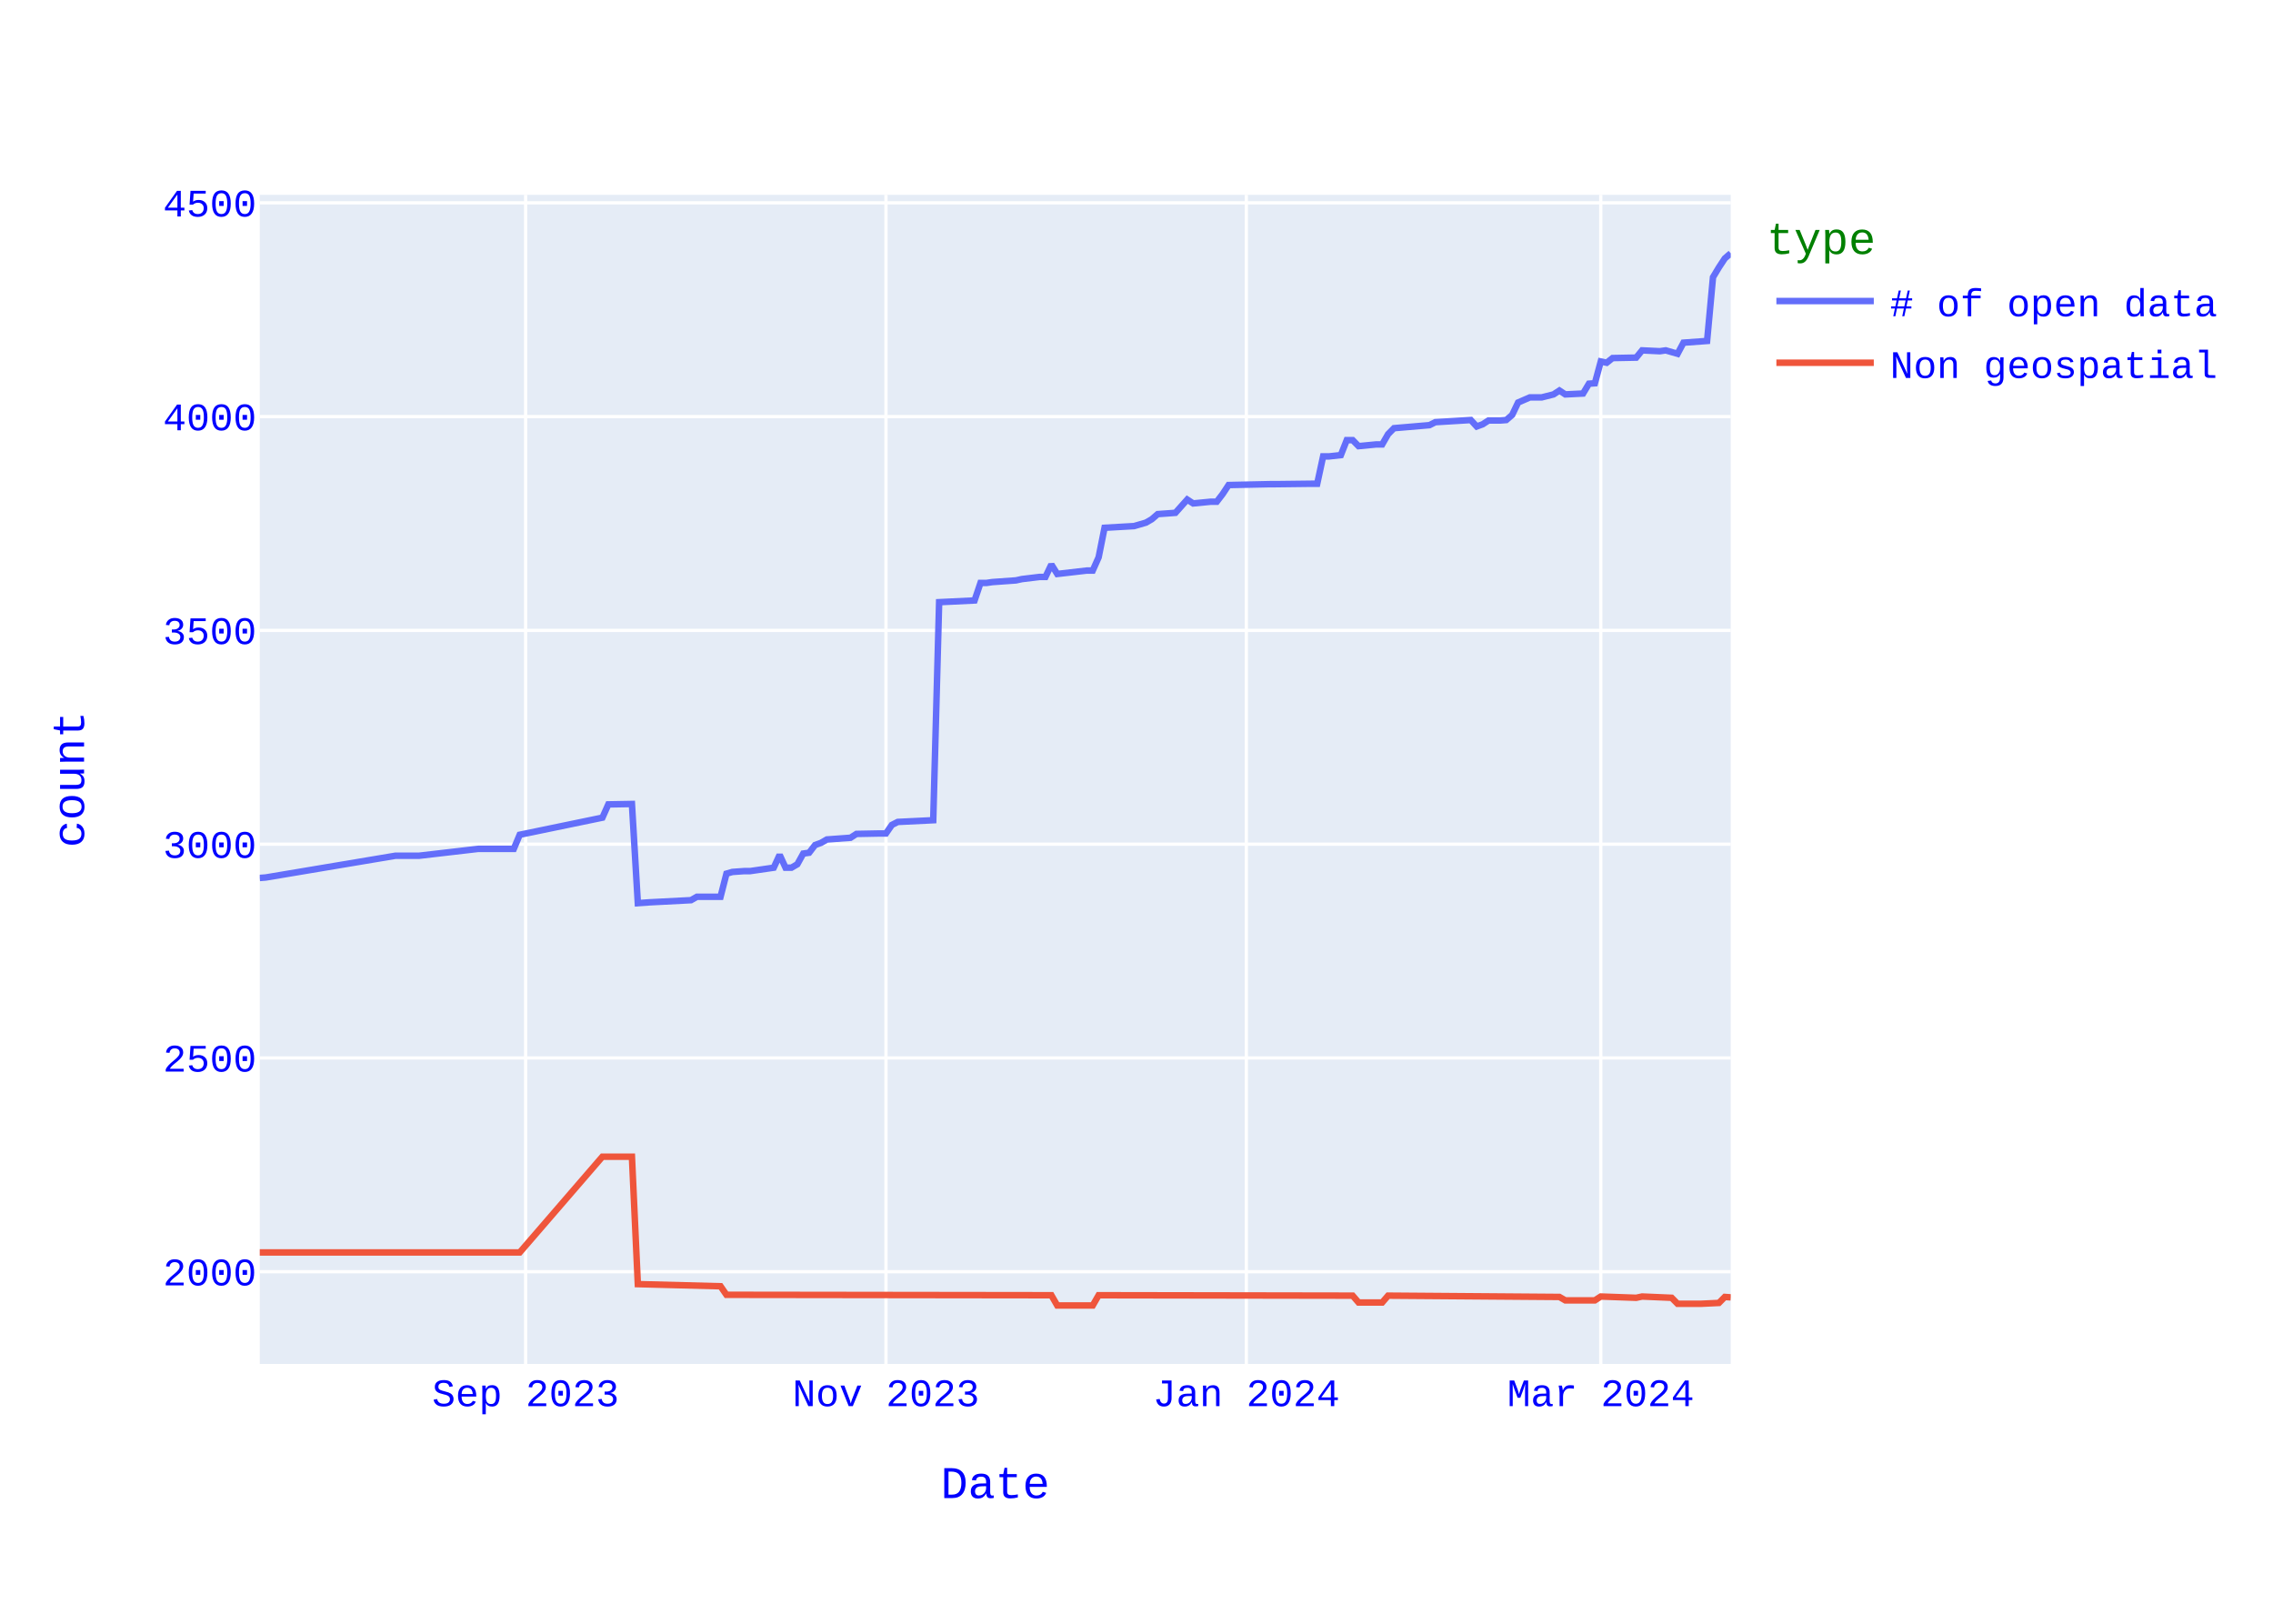
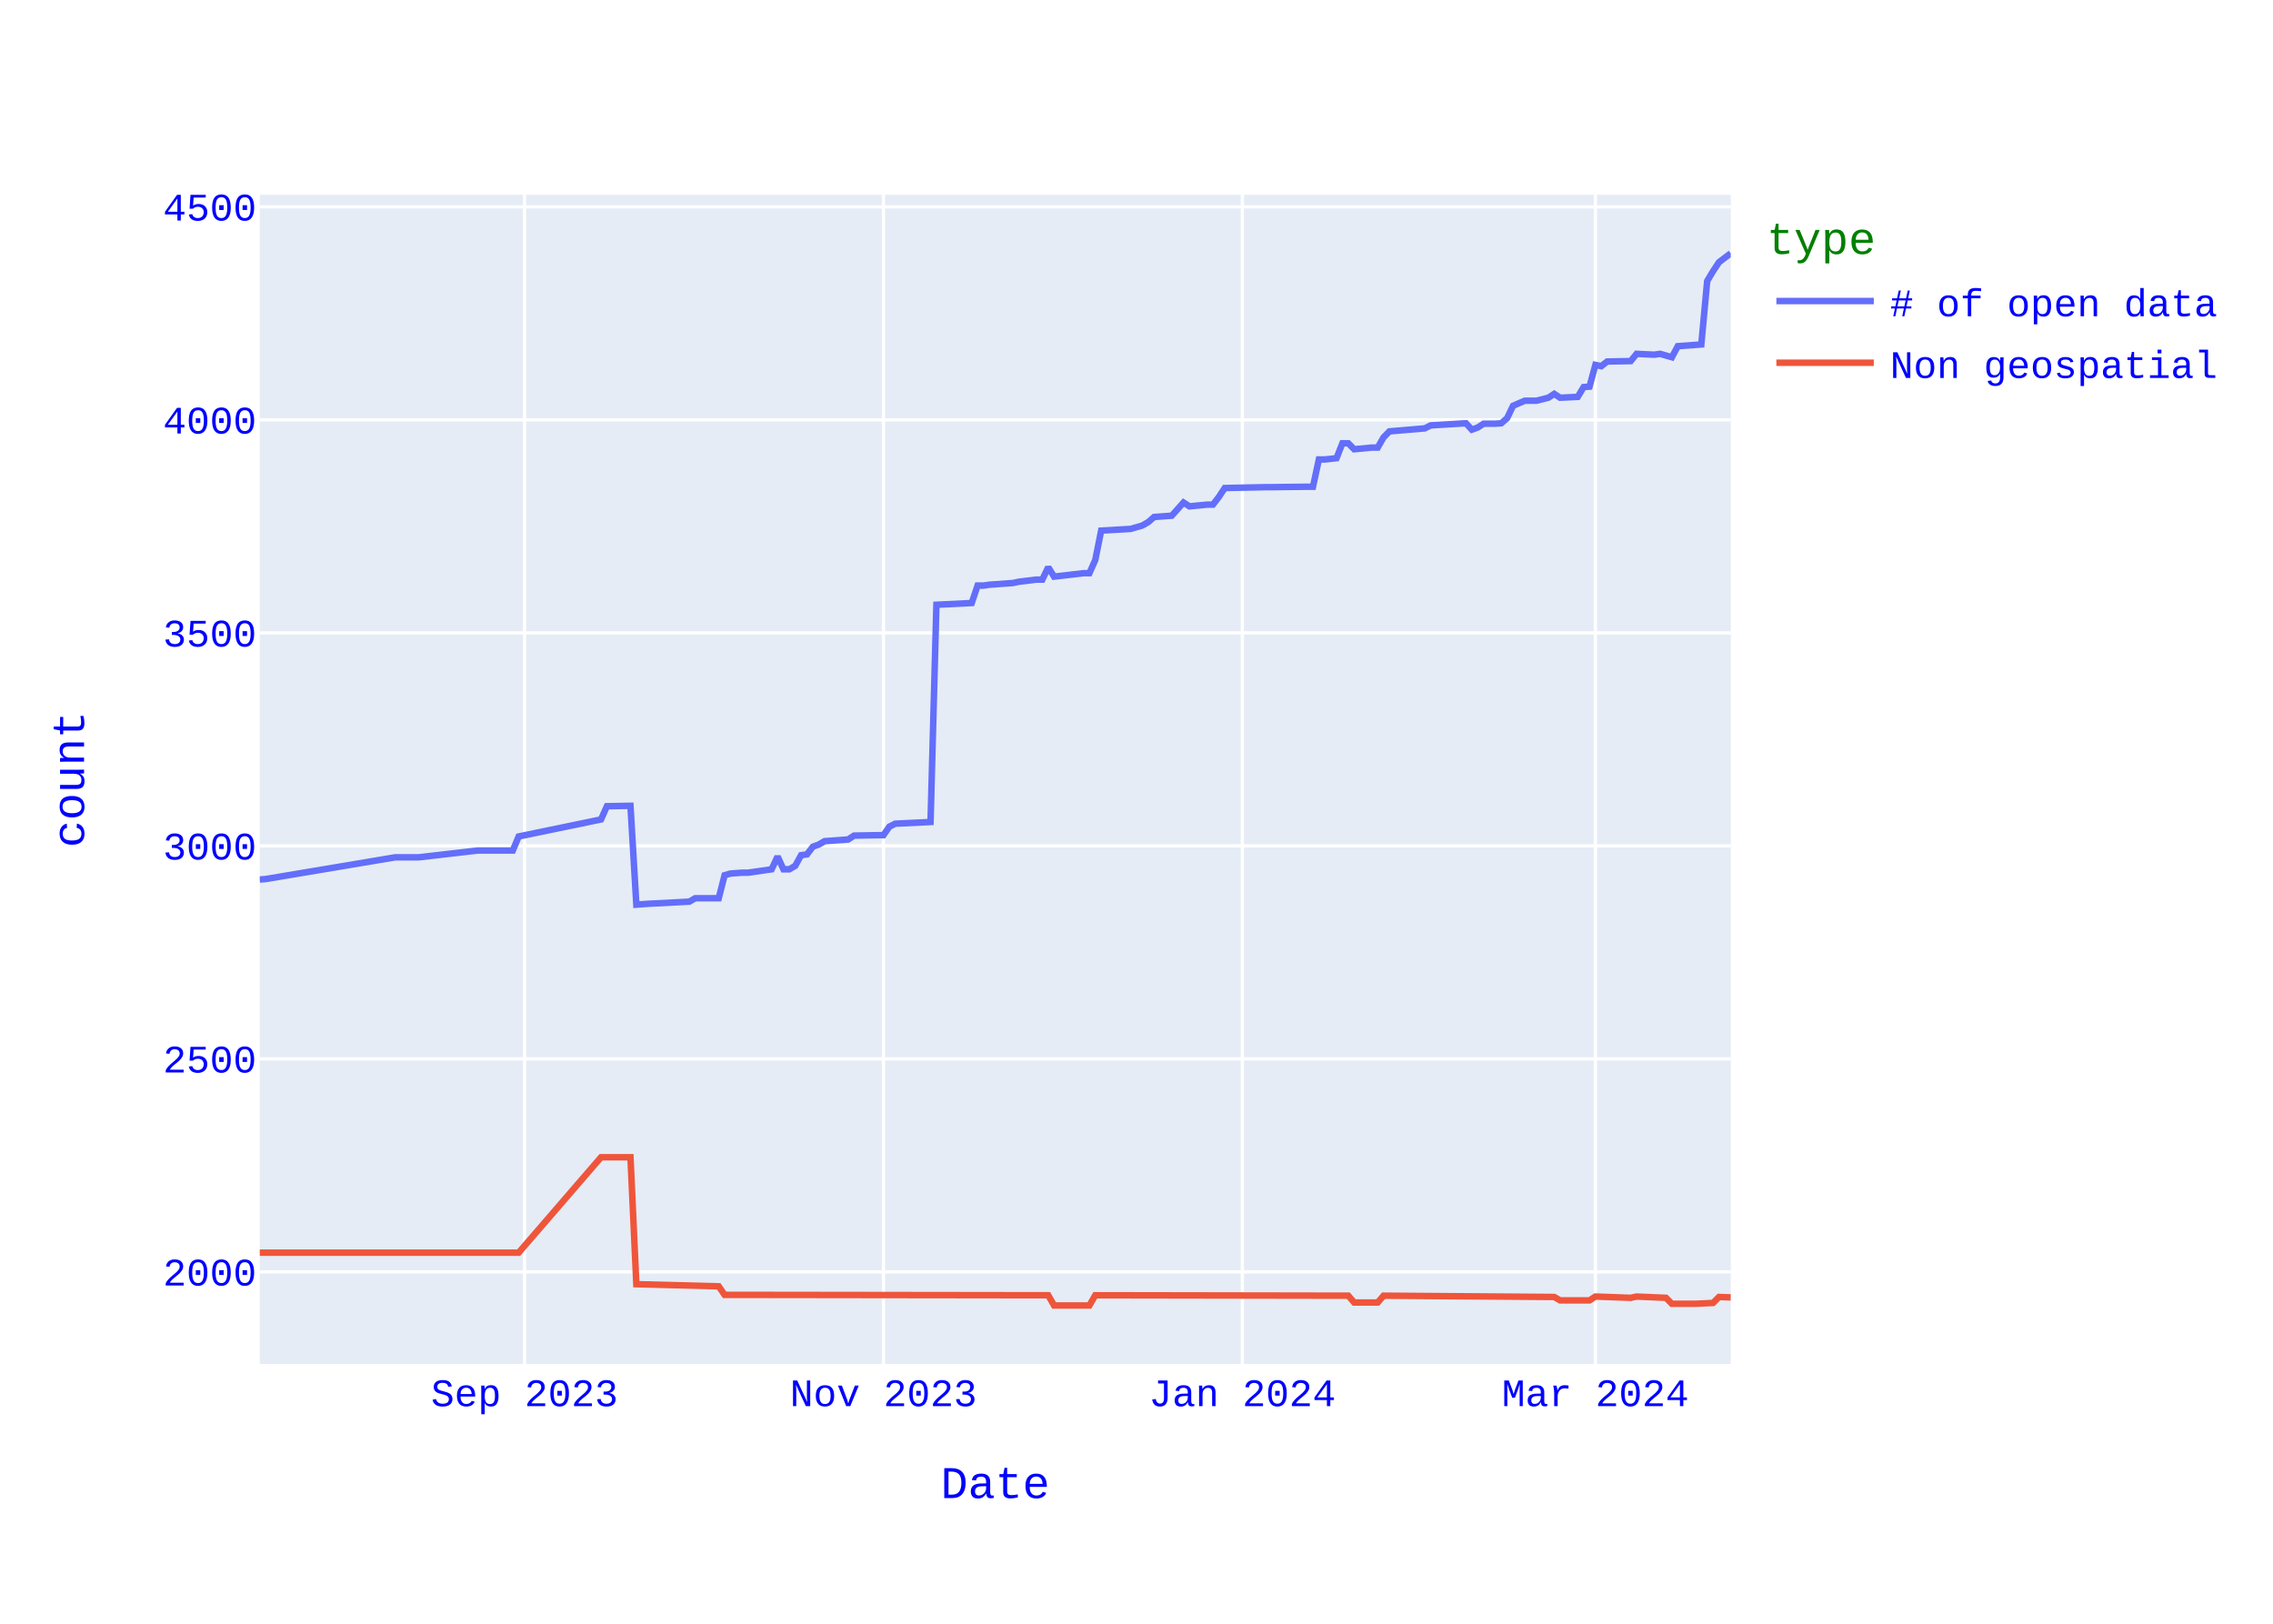
<svg xmlns="http://www.w3.org/2000/svg" class="main-svg" width="700" height="500" style="" viewBox="0 0 700 500">
  <rect x="0" y="0" width="700" height="500" style="fill: rgb(255, 255, 255); fill-opacity: 1;" />
-   <defs id="defs-cfb891">
+   <defs id="defs-63850c">
    <g class="clips">
-       <clipPath id="clipcfb891xyplot" class="plotclip">
+       <clipPath id="clip63850cxyplot" class="plotclip">
        <rect width="453" height="360" />
      </clipPath>
-       <clipPath class="axesclip" id="clipcfb891x">
+       <clipPath class="axesclip" id="clip63850cx">
        <rect x="80" y="0" width="453" height="500" />
      </clipPath>
-       <clipPath class="axesclip" id="clipcfb891y">
+       <clipPath class="axesclip" id="clip63850cy">
        <rect x="0" y="60" width="700" height="360" />
      </clipPath>
-       <clipPath class="axesclip" id="clipcfb891xy">
+       <clipPath class="axesclip" id="clip63850cxy">
        <rect x="80" y="60" width="453" height="360" />
      </clipPath>
    </g>
    <g class="gradients" />
    <g class="patterns" />
  </defs>
  <g class="bglayer">
    <rect class="bg" x="80" y="60" width="453" height="360" style="fill: rgb(229, 236, 246); fill-opacity: 1; stroke-width: 0;" />
  </g>
  <g class="layer-below">
    <g class="imagelayer" />
    <g class="shapelayer" />
  </g>
  <g class="cartesianlayer">
    <g class="subplot xy">
      <g class="layer-subplot">
        <g class="shapelayer" />
        <g class="imagelayer" />
      </g>
      <g class="minor-gridlayer">
        <g class="x" />
        <g class="y" />
      </g>
      <g class="gridlayer">
        <g class="x">
-           <path class="xgrid crisp" transform="translate(161.87,0)" d="M0,60v360" style="stroke: rgb(255, 255, 255); stroke-opacity: 1; stroke-width: 1px;" />
-           <path class="xgrid crisp" transform="translate(272.84,0)" d="M0,60v360" style="stroke: rgb(255, 255, 255); stroke-opacity: 1; stroke-width: 1px;" />
-           <path class="xgrid crisp" transform="translate(383.82,0)" d="M0,60v360" style="stroke: rgb(255, 255, 255); stroke-opacity: 1; stroke-width: 1px;" />
-           <path class="xgrid crisp" transform="translate(492.98,0)" d="M0,60v360" style="stroke: rgb(255, 255, 255); stroke-opacity: 1; stroke-width: 1px;" />
+           <path class="xgrid crisp" transform="translate(161.54,0)" d="M0,60v360" style="stroke: rgb(255, 255, 255); stroke-opacity: 1; stroke-width: 1px;" />
+           <path class="xgrid crisp" transform="translate(272.07,0)" d="M0,60v360" style="stroke: rgb(255, 255, 255); stroke-opacity: 1; stroke-width: 1px;" />
+           <path class="xgrid crisp" transform="translate(382.6,0)" d="M0,60v360" style="stroke: rgb(255, 255, 255); stroke-opacity: 1; stroke-width: 1px;" />
+           <path class="xgrid crisp" transform="translate(491.32,0)" d="M0,60v360" style="stroke: rgb(255, 255, 255); stroke-opacity: 1; stroke-width: 1px;" />
        </g>
        <g class="y">
-           <path class="ygrid crisp" transform="translate(0,391.6)" d="M80,0h453" style="stroke: rgb(255, 255, 255); stroke-opacity: 1; stroke-width: 1px;" />
-           <path class="ygrid crisp" transform="translate(0,325.77)" d="M80,0h453" style="stroke: rgb(255, 255, 255); stroke-opacity: 1; stroke-width: 1px;" />
-           <path class="ygrid crisp" transform="translate(0,259.95)" d="M80,0h453" style="stroke: rgb(255, 255, 255); stroke-opacity: 1; stroke-width: 1px;" />
-           <path class="ygrid crisp" transform="translate(0,194.12)" d="M80,0h453" style="stroke: rgb(255, 255, 255); stroke-opacity: 1; stroke-width: 1px;" />
-           <path class="ygrid crisp" transform="translate(0,128.29)" d="M80,0h453" style="stroke: rgb(255, 255, 255); stroke-opacity: 1; stroke-width: 1px;" />
-           <path class="ygrid crisp" transform="translate(0,62.46)" d="M80,0h453" style="stroke: rgb(255, 255, 255); stroke-opacity: 1; stroke-width: 1px;" />
+           <path class="ygrid crisp" transform="translate(0,391.64)" d="M80,0h453" style="stroke: rgb(255, 255, 255); stroke-opacity: 1; stroke-width: 1px;" />
+           <path class="ygrid crisp" transform="translate(0,326.05)" d="M80,0h453" style="stroke: rgb(255, 255, 255); stroke-opacity: 1; stroke-width: 1px;" />
+           <path class="ygrid crisp" transform="translate(0,260.46)" d="M80,0h453" style="stroke: rgb(255, 255, 255); stroke-opacity: 1; stroke-width: 1px;" />
+           <path class="ygrid crisp" transform="translate(0,194.88)" d="M80,0h453" style="stroke: rgb(255, 255, 255); stroke-opacity: 1; stroke-width: 1px;" />
+           <path class="ygrid crisp" transform="translate(0,129.29)" d="M80,0h453" style="stroke: rgb(255, 255, 255); stroke-opacity: 1; stroke-width: 1px;" />
+           <path class="ygrid crisp" transform="translate(0,63.7)" d="M80,0h453" style="stroke: rgb(255, 255, 255); stroke-opacity: 1; stroke-width: 1px;" />
        </g>
      </g>
      <g class="zerolinelayer" />
      <path class="xlines-below" />
      <path class="ylines-below" />
      <g class="overlines-below" />
      <g class="xaxislayer-below" />
      <g class="yaxislayer-below" />
      <g class="overaxes-below" />
-       <g class="plot" transform="translate(80,60)" clip-path="url(#clipcfb891xyplot)">
+       <g class="plot" transform="translate(80,60)" clip-path="url(#clip63850cxyplot)">
        <g class="scatterlayer mlayer">
-           <g class="trace scatter tracee4b31d" style="stroke-miterlimit: 2; opacity: 1;">
+           <g class="trace scatter trace7fbe24" style="stroke-miterlimit: 2; opacity: 1;">
            <g class="fills" />
            <g class="errorbars" />
            <g class="lines">
-               <path class="js-line" d="M453,18L451.18,19.58L449.36,22.34L447.54,25.37L445.72,44.99L438.45,45.52L436.63,48.94L432.99,47.89L431.17,48.15L425.71,47.89L423.89,50.12L416.61,50.26L414.8,51.7L412.98,51.31L411.16,58.02L409.34,58.15L407.52,61.18L402.06,61.45L400.24,60.26L398.42,61.45L394.78,62.37L391.14,62.37L389.33,63.16L387.51,63.95L385.69,67.77L383.87,69.34L382.05,69.48L378.41,69.48L376.59,70.66L374.77,71.32L372.95,69.34L362.04,70L360.22,70.92L349.3,71.85L347.48,73.69L345.66,76.85L343.84,76.85L338.39,77.38L336.57,75.53L334.75,75.53L332.93,80.14L329.29,80.54L327.47,80.54L325.65,88.96L323.83,88.96L312.92,89.09L311.1,89.09L298.36,89.36L296.54,92.12L294.72,94.49L292.9,94.49L287.45,95.02L285.63,93.83L281.99,97.91L280.17,98.05L276.53,98.31L274.71,99.89L272.89,100.94L269.25,102L260.16,102.52L258.34,111.61L256.52,115.69L254.7,115.69L245.6,116.74L243.78,113.84L241.96,117.66L240.14,117.66L234.69,118.32L232.87,118.72L225.59,119.24L223.77,119.51L221.95,119.51L220.13,124.9L209.22,125.43L207.4,192.57L196.48,193.1L194.66,194.02L192.84,196.65L191.02,196.65L183.75,196.79L181.93,197.97L174.65,198.5L172.83,199.55L171.01,200.21L169.19,202.58L167.37,202.84L165.55,206.13L163.73,207.19L161.92,207.19L160.1,203.24L158.28,207.19L151,208.24L149.18,208.24L145.54,208.5L143.72,209.03L141.9,216.14L140.08,216.14L134.63,216.14L132.81,217.19L120.07,217.85L118.25,217.98L116.43,218.11L114.61,187.57L107.34,187.7L105.52,191.78L80.05,197.05L78.23,201.39L69.13,201.39L67.31,201.39L49.12,203.5L47.3,203.5L41.84,203.5L1.82,210.21L0,210.35" style="vector-effect: none; fill: none; stroke: rgb(99, 110, 250); stroke-opacity: 1; stroke-width: 2px; opacity: 1;" />
+               <path class="js-line" d="M453,18L449.38,20.75L447.56,23.51L445.75,26.53L443.94,46.07L436.69,46.6L434.88,50.01L431.26,48.96L429.44,49.22L424.01,48.96L422.2,51.19L414.95,51.32L413.14,52.76L411.32,52.37L409.51,59.06L407.7,59.19L405.89,62.21L400.45,62.47L398.64,61.29L396.83,62.47L393.2,63.39L389.58,63.39L387.77,64.17L385.96,64.96L384.14,68.76L382.33,70.34L380.52,70.47L376.9,70.47L375.08,71.65L373.27,72.31L371.46,70.34L360.59,70.99L358.78,71.91L347.9,72.83L346.09,74.67L344.28,77.82L342.47,77.82L337.03,78.34L335.22,76.5L333.41,76.5L331.6,81.09L327.97,81.49L326.16,81.49L324.35,89.88L322.54,89.88L311.66,90.01L309.85,90.01L297.17,90.28L295.36,93.03L293.54,95.39L291.73,95.39L286.3,95.92L284.48,94.74L280.86,98.8L279.05,98.93L275.42,99.2L273.61,100.77L271.8,101.82L268.18,102.87L259.12,103.39L257.3,112.45L255.49,116.51L253.68,116.51L244.62,117.56L242.81,114.68L241,118.48L239.18,118.48L233.75,119.14L231.94,119.53L224.69,120.05L222.88,120.32L221.06,120.32L219.25,125.69L208.38,126.22L206.57,193.12L195.7,193.64L193.88,194.56L192.07,197.18L190.26,197.18L183.01,197.31L181.2,198.5L173.95,199.02L172.14,200.07L170.33,200.73L168.52,203.09L166.7,203.35L164.89,206.63L163.08,207.68L161.27,207.68L159.46,203.74L157.64,207.68L150.4,208.73L148.58,208.73L144.96,208.99L143.15,209.51L141.34,216.6L139.52,216.6L134.09,216.6L132.28,217.65L119.59,218.3L117.78,218.43L115.97,218.57L114.16,188.13L106.91,188.26L105.1,192.33L79.73,197.58L77.92,201.91L68.86,201.91L67.04,201.91L48.92,204L47.11,204L41.68,204L1.81,210.69L0,210.83" style="vector-effect: none; fill: none; stroke: rgb(99, 110, 250); stroke-opacity: 1; stroke-width: 2px; opacity: 1;" />
            </g>
            <g class="points" />
            <g class="text" />
          </g>
-           <g class="trace scatter trace2447e9" style="stroke-miterlimit: 2; opacity: 1;">
+           <g class="trace scatter trace727b88" style="stroke-miterlimit: 2; opacity: 1;">
            <g class="fills" />
            <g class="errorbars" />
            <g class="lines">
-               <path class="js-line" d="M453,339.5L451.18,339.37L449.36,341.21L443.9,341.47L442.08,341.47L436.63,341.47L434.81,339.63L425.71,339.24L423.89,339.63L412.98,339.24L411.16,340.42L402.06,340.42L400.24,339.37L347.48,338.97L345.66,341.08L338.39,341.08L336.57,338.97L258.34,338.84L256.52,342L245.6,342L243.78,338.84L143.72,338.71L141.9,336.08L116.43,335.42L114.61,296.18L105.52,296.18L80.05,325.67L0,325.67" style="vector-effect: none; fill: none; stroke: rgb(239, 85, 59); stroke-opacity: 1; stroke-width: 2px; opacity: 1;" />
+               <path class="js-line" d="M453,339.51L449.38,339.38L447.56,341.21L442.13,341.48L440.32,341.48L434.88,341.48L433.07,339.64L424.01,339.25L422.2,339.64L411.32,339.25L409.51,340.43L400.45,340.43L398.64,339.38L346.09,338.98L344.28,341.08L337.03,341.08L335.22,338.98L257.3,338.85L255.49,342L244.62,342L242.81,338.85L143.15,338.72L141.34,336.1L115.97,335.44L114.16,296.35L105.1,296.35L79.73,325.73L0,325.73" style="vector-effect: none; fill: none; stroke: rgb(239, 85, 59); stroke-opacity: 1; stroke-width: 2px; opacity: 1;" />
            </g>
            <g class="points" />
            <g class="text" />
          </g>
        </g>
      </g>
      <g class="overplot" />
      <path class="xlines-above crisp" d="M0,0" style="fill: none;" />
      <path class="ylines-above crisp" d="M0,0" style="fill: none;" />
      <g class="overlines-above" />
      <g class="xaxislayer-above">
        <g class="xtick">
-           <text text-anchor="middle" x="0" y="433" transform="translate(161.87,0)" style="font-family: 'Courier New'; font-size: 12px; fill: rgb(0, 0, 255); fill-opacity: 1; white-space: pre; opacity: 1;">Sep 2023</text>
+           <text text-anchor="middle" x="0" y="433" transform="translate(161.54,0)" style="font-family: 'Courier New'; font-size: 12px; fill: rgb(0, 0, 255); fill-opacity: 1; white-space: pre; opacity: 1;">Sep 2023</text>
        </g>
        <g class="xtick">
-           <text text-anchor="middle" x="0" y="433" style="font-family: 'Courier New'; font-size: 12px; fill: rgb(0, 0, 255); fill-opacity: 1; white-space: pre; opacity: 1;" transform="translate(272.84,0)">Nov 2023</text>
+           <text text-anchor="middle" x="0" y="433" style="font-family: 'Courier New'; font-size: 12px; fill: rgb(0, 0, 255); fill-opacity: 1; white-space: pre; opacity: 1;" transform="translate(272.07,0)">Nov 2023</text>
        </g>
        <g class="xtick">
-           <text text-anchor="middle" x="0" y="433" style="font-family: 'Courier New'; font-size: 12px; fill: rgb(0, 0, 255); fill-opacity: 1; white-space: pre; opacity: 1;" transform="translate(383.82,0)">Jan 2024</text>
+           <text text-anchor="middle" x="0" y="433" style="font-family: 'Courier New'; font-size: 12px; fill: rgb(0, 0, 255); fill-opacity: 1; white-space: pre; opacity: 1;" transform="translate(382.6,0)">Jan 2024</text>
        </g>
        <g class="xtick">
-           <text text-anchor="middle" x="0" y="433" style="font-family: 'Courier New'; font-size: 12px; fill: rgb(0, 0, 255); fill-opacity: 1; white-space: pre; opacity: 1;" transform="translate(492.98,0)">Mar 2024</text>
+           <text text-anchor="middle" x="0" y="433" style="font-family: 'Courier New'; font-size: 12px; fill: rgb(0, 0, 255); fill-opacity: 1; white-space: pre; opacity: 1;" transform="translate(491.32,0)">Mar 2024</text>
        </g>
      </g>
      <g class="yaxislayer-above">
        <g class="ytick">
-           <text text-anchor="end" x="79" y="4.2" transform="translate(0,391.6)" style="font-family: 'Courier New'; font-size: 12px; fill: rgb(0, 0, 255); fill-opacity: 1; white-space: pre; opacity: 1;">2000</text>
+           <text text-anchor="end" x="79" y="4.2" transform="translate(0,391.64)" style="font-family: 'Courier New'; font-size: 12px; fill: rgb(0, 0, 255); fill-opacity: 1; white-space: pre; opacity: 1;">2000</text>
        </g>
        <g class="ytick">
-           <text text-anchor="end" x="79" y="4.2" style="font-family: 'Courier New'; font-size: 12px; fill: rgb(0, 0, 255); fill-opacity: 1; white-space: pre; opacity: 1;" transform="translate(0,325.77)">2500</text>
+           <text text-anchor="end" x="79" y="4.2" style="font-family: 'Courier New'; font-size: 12px; fill: rgb(0, 0, 255); fill-opacity: 1; white-space: pre; opacity: 1;" transform="translate(0,326.05)">2500</text>
        </g>
        <g class="ytick">
-           <text text-anchor="end" x="79" y="4.2" style="font-family: 'Courier New'; font-size: 12px; fill: rgb(0, 0, 255); fill-opacity: 1; white-space: pre; opacity: 1;" transform="translate(0,259.95)">3000</text>
+           <text text-anchor="end" x="79" y="4.2" style="font-family: 'Courier New'; font-size: 12px; fill: rgb(0, 0, 255); fill-opacity: 1; white-space: pre; opacity: 1;" transform="translate(0,260.46)">3000</text>
        </g>
        <g class="ytick">
-           <text text-anchor="end" x="79" y="4.2" style="font-family: 'Courier New'; font-size: 12px; fill: rgb(0, 0, 255); fill-opacity: 1; white-space: pre; opacity: 1;" transform="translate(0,194.12)">3500</text>
+           <text text-anchor="end" x="79" y="4.2" style="font-family: 'Courier New'; font-size: 12px; fill: rgb(0, 0, 255); fill-opacity: 1; white-space: pre; opacity: 1;" transform="translate(0,194.88)">3500</text>
        </g>
        <g class="ytick">
-           <text text-anchor="end" x="79" y="4.2" style="font-family: 'Courier New'; font-size: 12px; fill: rgb(0, 0, 255); fill-opacity: 1; white-space: pre; opacity: 1;" transform="translate(0,128.29)">4000</text>
+           <text text-anchor="end" x="79" y="4.2" style="font-family: 'Courier New'; font-size: 12px; fill: rgb(0, 0, 255); fill-opacity: 1; white-space: pre; opacity: 1;" transform="translate(0,129.29)">4000</text>
        </g>
        <g class="ytick">
-           <text text-anchor="end" x="79" y="4.2" style="font-family: 'Courier New'; font-size: 12px; fill: rgb(0, 0, 255); fill-opacity: 1; white-space: pre; opacity: 1;" transform="translate(0,62.46)">4500</text>
+           <text text-anchor="end" x="79" y="4.2" style="font-family: 'Courier New'; font-size: 12px; fill: rgb(0, 0, 255); fill-opacity: 1; white-space: pre; opacity: 1;" transform="translate(0,63.7)">4500</text>
        </g>
      </g>
      <g class="overaxes-above" />
    </g>
  </g>
  <g class="polarlayer" />
  <g class="smithlayer" />
  <g class="ternarylayer" />
  <g class="geolayer" />
  <g class="funnelarealayer" />
  <g class="pielayer" />
  <g class="iciclelayer" />
  <g class="treemaplayer" />
  <g class="sunburstlayer" />
  <g class="glimages" />
-   <defs id="topdefs-cfb891">
+   <defs id="topdefs-63850c">
    <g class="clips" />
-     <clipPath id="legendcfb891">
+     <clipPath id="legend63850c">
      <rect width="146" height="67" x="0" y="0" />
    </clipPath>
  </defs>
  <g class="layer-above">
    <g class="imagelayer" />
    <g class="shapelayer" />
  </g>
  <g class="infolayer">
    <g class="legend" pointer-events="all" transform="translate(542.06,60)">
      <rect class="bg" shape-rendering="crispEdges" style="stroke: rgb(68, 68, 68); stroke-opacity: 1; fill: rgb(255, 255, 255); fill-opacity: 1; stroke-width: 0px;" width="146" height="67" x="0" y="0" />
-       <g class="scrollbox" transform="" clip-path="url(#legendcfb891)">
+       <g class="scrollbox" transform="" clip-path="url(#legend63850c)">
        <text class="legendtitletext" text-anchor="start" x="2" y="18.2" style="font-family: 'Courier New'; font-size: 14px; fill: rgb(0, 128, 0); fill-opacity: 1; white-space: pre;">type</text>
        <g class="groups" transform="">
          <g class="traces" transform="translate(0,32.7)" style="opacity: 1;">
            <text class="legendtext" text-anchor="start" x="40" y="4.68" style="font-family: 'Courier New'; font-size: 12px; fill: rgb(0, 0, 255); fill-opacity: 1; white-space: pre;"># of open data</text>
            <g class="layers" style="opacity: 1;">
              <g class="legendfill" />
              <g class="legendlines">
                <path class="js-line" d="M5,0h30" style="fill: none; stroke: rgb(99, 110, 250); stroke-opacity: 1; stroke-width: 2px;" />
              </g>
              <g class="legendsymbols">
                <g class="legendpoints" />
              </g>
            </g>
            <rect class="legendtoggle" x="0" y="-9.5" width="140.828" height="19" style="fill: rgb(0, 0, 0); fill-opacity: 0;" />
          </g>
        </g>
        <g class="groups" transform="">
          <g class="traces" transform="translate(0,51.7)" style="opacity: 1;">
            <text class="legendtext" text-anchor="start" x="40" y="4.68" style="font-family: 'Courier New'; font-size: 12px; fill: rgb(0, 0, 255); fill-opacity: 1; white-space: pre;">Non geospatial</text>
            <g class="layers" style="opacity: 1;">
              <g class="legendfill" />
              <g class="legendlines">
                <path class="js-line" d="M5,0h30" style="fill: none; stroke: rgb(239, 85, 59); stroke-opacity: 1; stroke-width: 2px;" />
              </g>
              <g class="legendsymbols">
                <g class="legendpoints" />
              </g>
            </g>
            <rect class="legendtoggle" x="0" y="-9.5" width="140.828" height="19" style="fill: rgb(0, 0, 0); fill-opacity: 0;" />
          </g>
        </g>
      </g>
      <rect class="scrollbar" rx="20" ry="3" width="0" height="0" style="fill: rgb(128, 139, 164); fill-opacity: 1;" x="0" y="0" />
    </g>
    <g class="g-gtitle" />
    <g class="g-xtitle">
      <text class="xtitle" x="306.5" y="461.3" text-anchor="middle" style="font-family: 'Courier New'; font-size: 14px; fill: rgb(0, 0, 255); opacity: 1; font-weight: normal; white-space: pre;">Date</text>
    </g>
    <g class="g-ytitle">
      <text class="ytitle" transform="rotate(-90,25.8875,240)" x="25.888" y="240" text-anchor="middle" style="font-family: 'Courier New'; font-size: 14px; fill: rgb(0, 0, 255); opacity: 1; font-weight: normal; white-space: pre;">count</text>
    </g>
  </g>
</svg>
